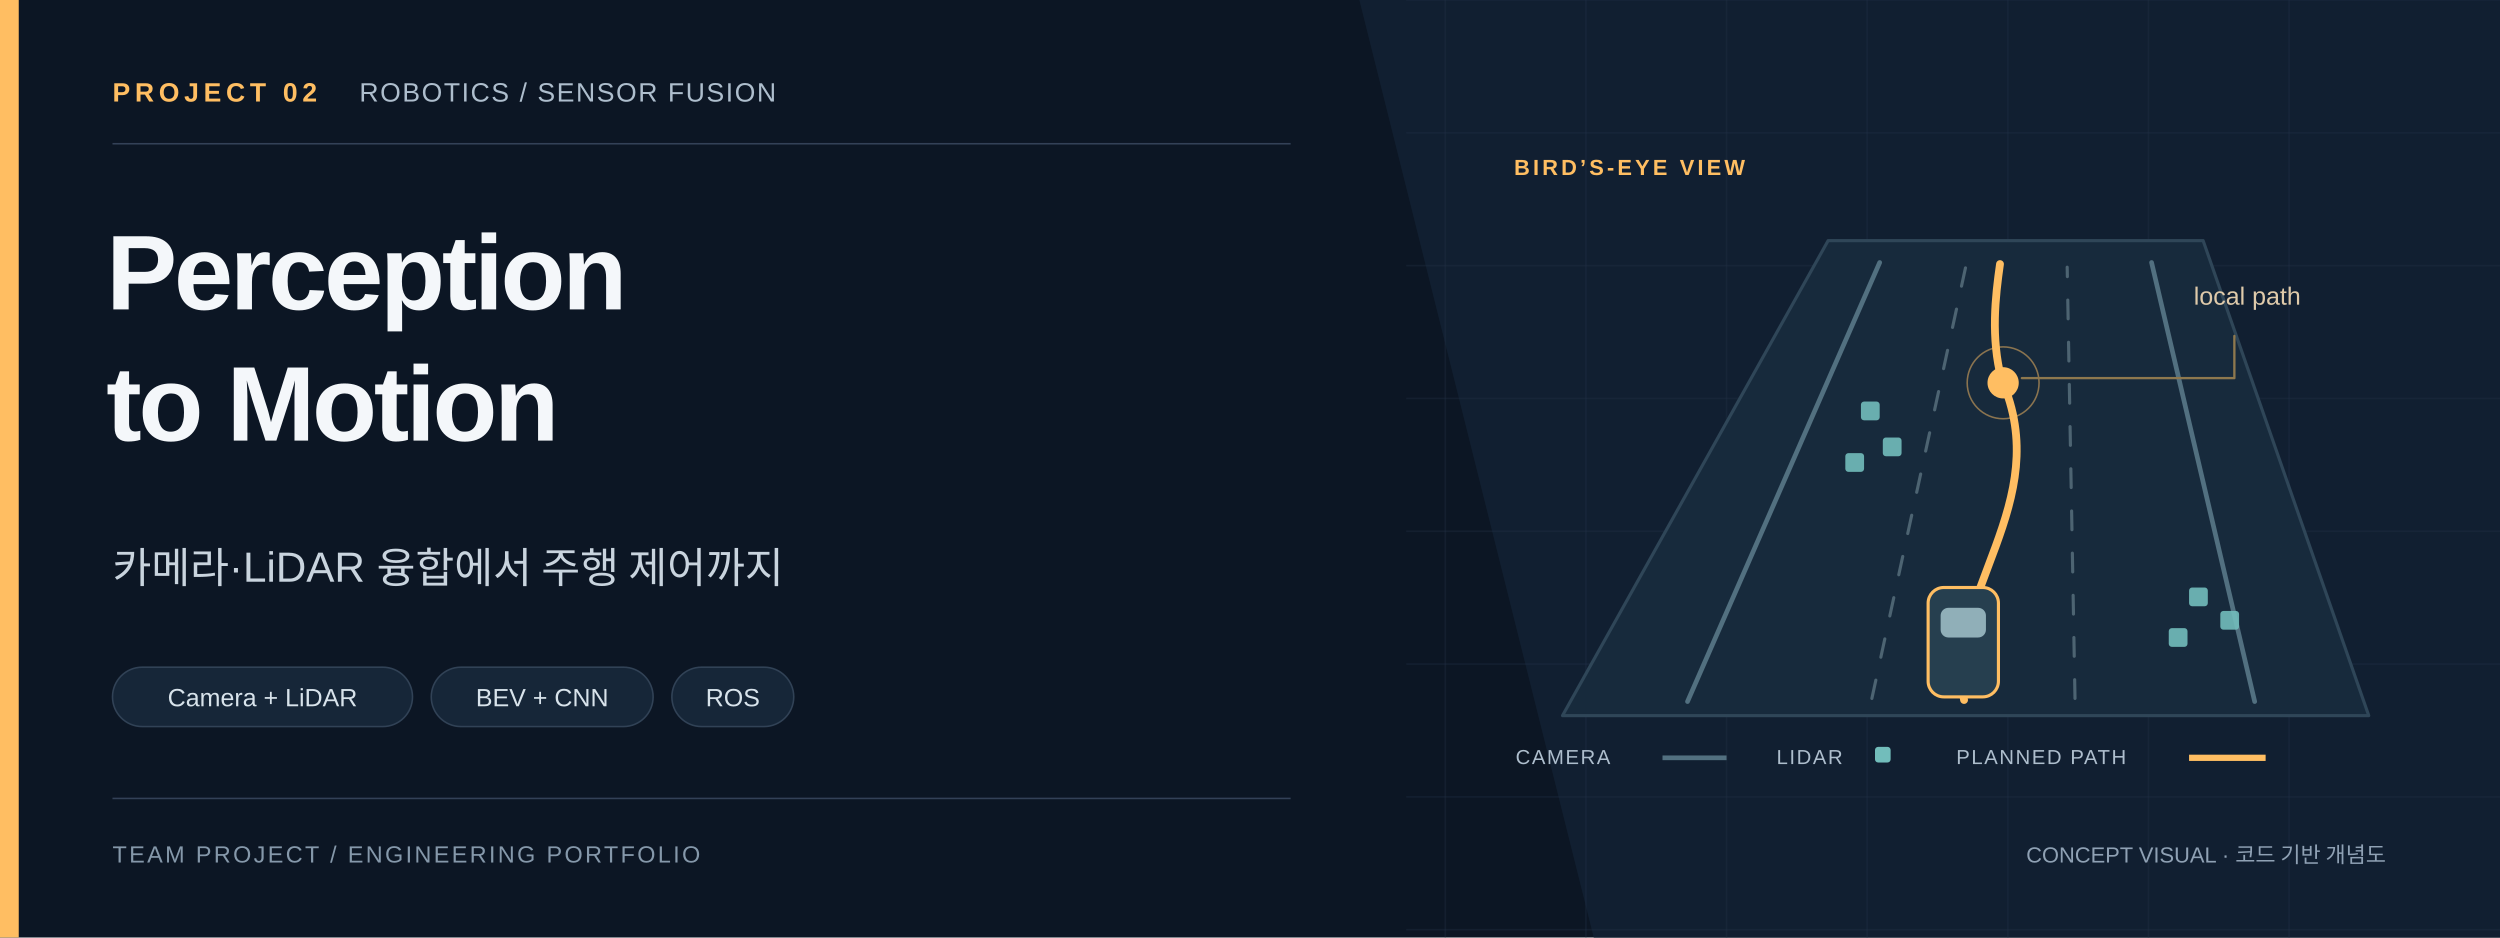
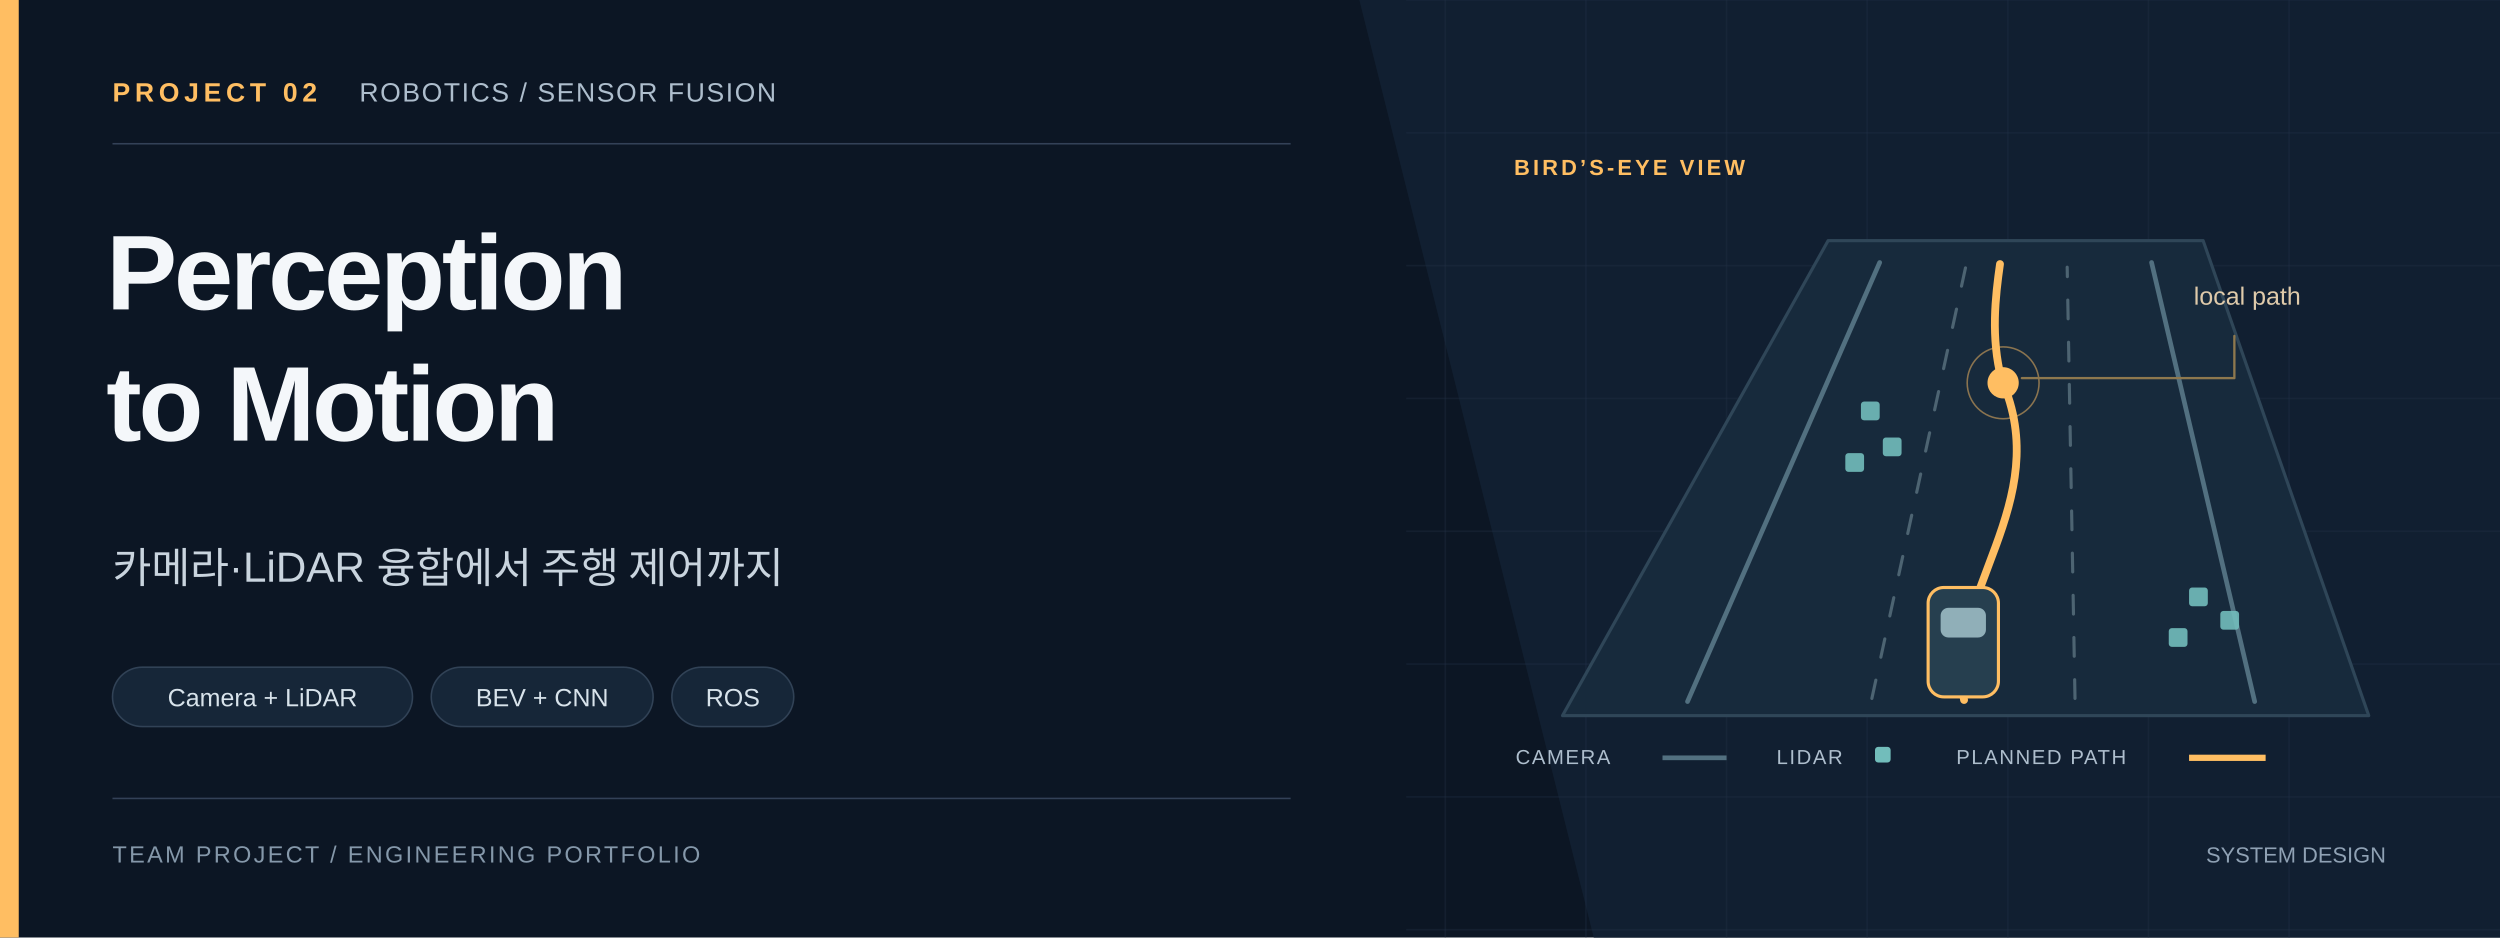
<svg xmlns="http://www.w3.org/2000/svg" width="1600" height="600" viewBox="0 0 1600 600" role="img" aria-labelledby="title desc">
  <rect x="0" y="0" width="1600" height="600" rx="0" fill="#0C1624" opacity="1" />
  <rect x="0" y="0" width="12" height="600" rx="0" fill="#FFBE62" opacity="1" />
  <path d="M 870 0 L 1600 0 L 1600 600 L 1020 600 Z" fill="#111F31" stroke="#152235" stroke-width="0" stroke-linecap="round" stroke-linejoin="round" opacity="1" />
  <line x1="925" y1="0" x2="925" y2="600" stroke="#213046" stroke-width="1" opacity="0.35" />
  <line x1="1015" y1="0" x2="1015" y2="600" stroke="#213046" stroke-width="1" opacity="0.35" />
  <line x1="1105" y1="0" x2="1105" y2="600" stroke="#213046" stroke-width="1" opacity="0.35" />
  <line x1="1195" y1="0" x2="1195" y2="600" stroke="#213046" stroke-width="1" opacity="0.35" />
  <line x1="1285" y1="0" x2="1285" y2="600" stroke="#213046" stroke-width="1" opacity="0.35" />
  <line x1="1375" y1="0" x2="1375" y2="600" stroke="#213046" stroke-width="1" opacity="0.35" />
  <line x1="1465" y1="0" x2="1465" y2="600" stroke="#213046" stroke-width="1" opacity="0.35" />
  <line x1="900" y1="0" x2="1600" y2="0" stroke="#213046" stroke-width="1" opacity="0.35" />
  <line x1="900" y1="85" x2="1600" y2="85" stroke="#213046" stroke-width="1" opacity="0.35" />
  <line x1="900" y1="170" x2="1600" y2="170" stroke="#213046" stroke-width="1" opacity="0.35" />
  <line x1="900" y1="255" x2="1600" y2="255" stroke="#213046" stroke-width="1" opacity="0.35" />
  <line x1="900" y1="340" x2="1600" y2="340" stroke="#213046" stroke-width="1" opacity="0.35" />
  <line x1="900" y1="425" x2="1600" y2="425" stroke="#213046" stroke-width="1" opacity="0.35" />
  <line x1="900" y1="510" x2="1600" y2="510" stroke="#213046" stroke-width="1" opacity="0.35" />
  <line x1="900" y1="595" x2="1600" y2="595" stroke="#213046" stroke-width="1" opacity="0.35" />
  <text x="72" y="65" font-family="'Malgun Gothic','Segoe UI',Arial,sans-serif" font-size="17" fill="#FFBE62" font-weight="700" letter-spacing="3" text-anchor="start">PROJECT 02</text>
  <text x="230" y="65" font-family="'Malgun Gothic','Segoe UI',Arial,sans-serif" font-size="17" fill="#AEBECD" font-weight="500" letter-spacing="1" text-anchor="start">ROBOTICS / SENSOR FUSION</text>
  <line x1="72" y1="92" x2="826" y2="92" stroke="#334157" stroke-width="1" opacity="1" />
  <text x="68" y="198" font-family="'Malgun Gothic','Segoe UI',Arial,sans-serif" font-size="68" fill="#F4F7FA" font-weight="700" letter-spacing="-2" text-anchor="start">Perception</text>
  <text x="68" y="282" font-family="'Malgun Gothic','Segoe UI',Arial,sans-serif" font-size="68" fill="#F4F7FA" font-weight="700" letter-spacing="-2" text-anchor="start">to Motion</text>
  <text x="72" y="373" font-family="'Malgun Gothic','Segoe UI',Arial,sans-serif" font-size="27" fill="#C9D4DE" font-weight="400" letter-spacing="0" text-anchor="start">카메라·LiDAR 융합에서 주행 제어까지</text>
  <rect x="72" y="427" width="192" height="38" rx="19" fill="#162638" opacity="1" stroke="#314256" stroke-width="1" />
  <text x="168.0" y="452" font-family="'Malgun Gothic','Segoe UI',Arial,sans-serif" font-size="16" fill="#D8E3EB" font-weight="500" letter-spacing="0" text-anchor="middle">Camera + LiDAR</text>
  <rect x="276" y="427" width="142" height="38" rx="19" fill="#162638" opacity="1" stroke="#314256" stroke-width="1" />
  <text x="347.0" y="452" font-family="'Malgun Gothic','Segoe UI',Arial,sans-serif" font-size="16" fill="#D8E3EB" font-weight="500" letter-spacing="0" text-anchor="middle">BEV + CNN</text>
  <rect x="430" y="427" width="78" height="38" rx="19" fill="#162638" opacity="1" stroke="#314256" stroke-width="1" />
  <text x="469.0" y="452" font-family="'Malgun Gothic','Segoe UI',Arial,sans-serif" font-size="16" fill="#D8E3EB" font-weight="500" letter-spacing="0" text-anchor="middle">ROS</text>
  <line x1="72" y1="511" x2="826" y2="511" stroke="#334157" stroke-width="1" opacity="1" />
  <text x="72" y="552" font-family="'Malgun Gothic','Segoe UI',Arial,sans-serif" font-size="15" fill="#8598AA" font-weight="500" letter-spacing="1.5" text-anchor="start">TEAM PROJECT  /  ENGINEERING PORTFOLIO</text>
-   <text x="1527" y="552" font-family="'Malgun Gothic','Segoe UI',Arial,sans-serif" font-size="14" fill="#8FA1B4" font-weight="400" letter-spacing="0" text-anchor="end">CONCEPT VISUAL · 코드 기반 개념도</text>
+   <text x="1527" y="552" font-family="'Malgun Gothic','Segoe UI',Arial,sans-serif" font-size="14" fill="#8FA1B4" font-weight="400" letter-spacing="0" text-anchor="end">SYSTEM DESIGN</text>
  <text x="969" y="112" font-family="'Malgun Gothic','Segoe UI',Arial,sans-serif" font-size="14" fill="#FFBE62" font-weight="700" letter-spacing="2" text-anchor="start">BIRD’S-EYE VIEW</text>
  <path d="M 1000 458 L 1170 154 L 1410 154 L 1516 458 Z" fill="#172A3C" stroke="#2F4658" stroke-width="2" stroke-linecap="round" stroke-linejoin="round" opacity="1" />
  <path d="M 1080 449 L 1203 168 M 1443 449 L 1377 168" fill="none" stroke="#527080" stroke-width="3" stroke-linecap="round" stroke-linejoin="round" opacity="1" />
  <path d="M 1257 448 C 1244 380 1316 322 1281 243 C 1274 216 1277 190 1280 169" fill="none" stroke="#FFBE62" stroke-width="5" stroke-linecap="round" stroke-linejoin="round" opacity="1" />
  <path d="M 1198 447 L 1258 171" fill="none" stroke="#647C89" stroke-width="2" stroke-linecap="round" stroke-linejoin="round" opacity="0.7" stroke-dasharray="12 15" />
  <path d="M 1328 447 L 1323 171" fill="none" stroke="#647C89" stroke-width="2" stroke-linecap="round" stroke-linejoin="round" opacity="0.7" stroke-dasharray="12 15" />
  <rect x="1191" y="257" width="12" height="12" rx="2" fill="#72BDBB" opacity="0.9" />
  <rect x="1205" y="280" width="12" height="12" rx="2" fill="#72BDBB" opacity="0.9" />
  <rect x="1181" y="290" width="12" height="12" rx="2" fill="#72BDBB" opacity="0.9" />
  <rect x="1401" y="376" width="12" height="12" rx="2" fill="#72BDBB" opacity="0.9" />
  <rect x="1421" y="391" width="12" height="12" rx="2" fill="#72BDBB" opacity="0.9" />
  <rect x="1388" y="402" width="12" height="12" rx="2" fill="#72BDBB" opacity="0.9" />
  <rect x="1234" y="376" width="45" height="70" rx="10" fill="#263F4F" opacity="1" stroke="#FFBE62" stroke-width="2" />
  <rect x="1242" y="389" width="29" height="19" rx="5" fill="#90AFB8" opacity="1" />
  <circle cx="1282" cy="245" r="10" fill="#FFBE62" opacity="1" />
  <circle cx="1282" cy="245" r="23" fill="none" opacity="0.5" stroke="#FFBE62" stroke-width="1" />
  <path d="M 1294 242 H 1430 V 215" fill="none" stroke="#8E784E" stroke-width="1.5" stroke-linecap="round" stroke-linejoin="round" opacity="1" />
  <text x="1404" y="195" font-family="'Malgun Gothic','Segoe UI',Arial,sans-serif" font-size="16" fill="#DFCAAA" font-weight="400" letter-spacing="0" text-anchor="start">local path</text>
  <text x="970" y="489" font-family="'Malgun Gothic','Segoe UI',Arial,sans-serif" font-size="13" fill="#AEBECD" font-weight="500" letter-spacing="1" text-anchor="start">CAMERA</text>
  <line x1="1064" y1="485" x2="1105" y2="485" stroke="#527080" stroke-width="3" opacity="1" />
  <text x="1137" y="489" font-family="'Malgun Gothic','Segoe UI',Arial,sans-serif" font-size="13" fill="#AEBECD" font-weight="500" letter-spacing="1" text-anchor="start">LIDAR</text>
  <rect x="1200" y="478" width="10" height="10" rx="2" fill="#72BDBB" opacity="1" />
  <text x="1252" y="489" font-family="'Malgun Gothic','Segoe UI',Arial,sans-serif" font-size="13" fill="#AEBECD" font-weight="500" letter-spacing="1" text-anchor="start">PLANNED PATH</text>
  <line x1="1401" y1="485" x2="1450" y2="485" stroke="#FFBE62" stroke-width="4" opacity="1" />
</svg>
